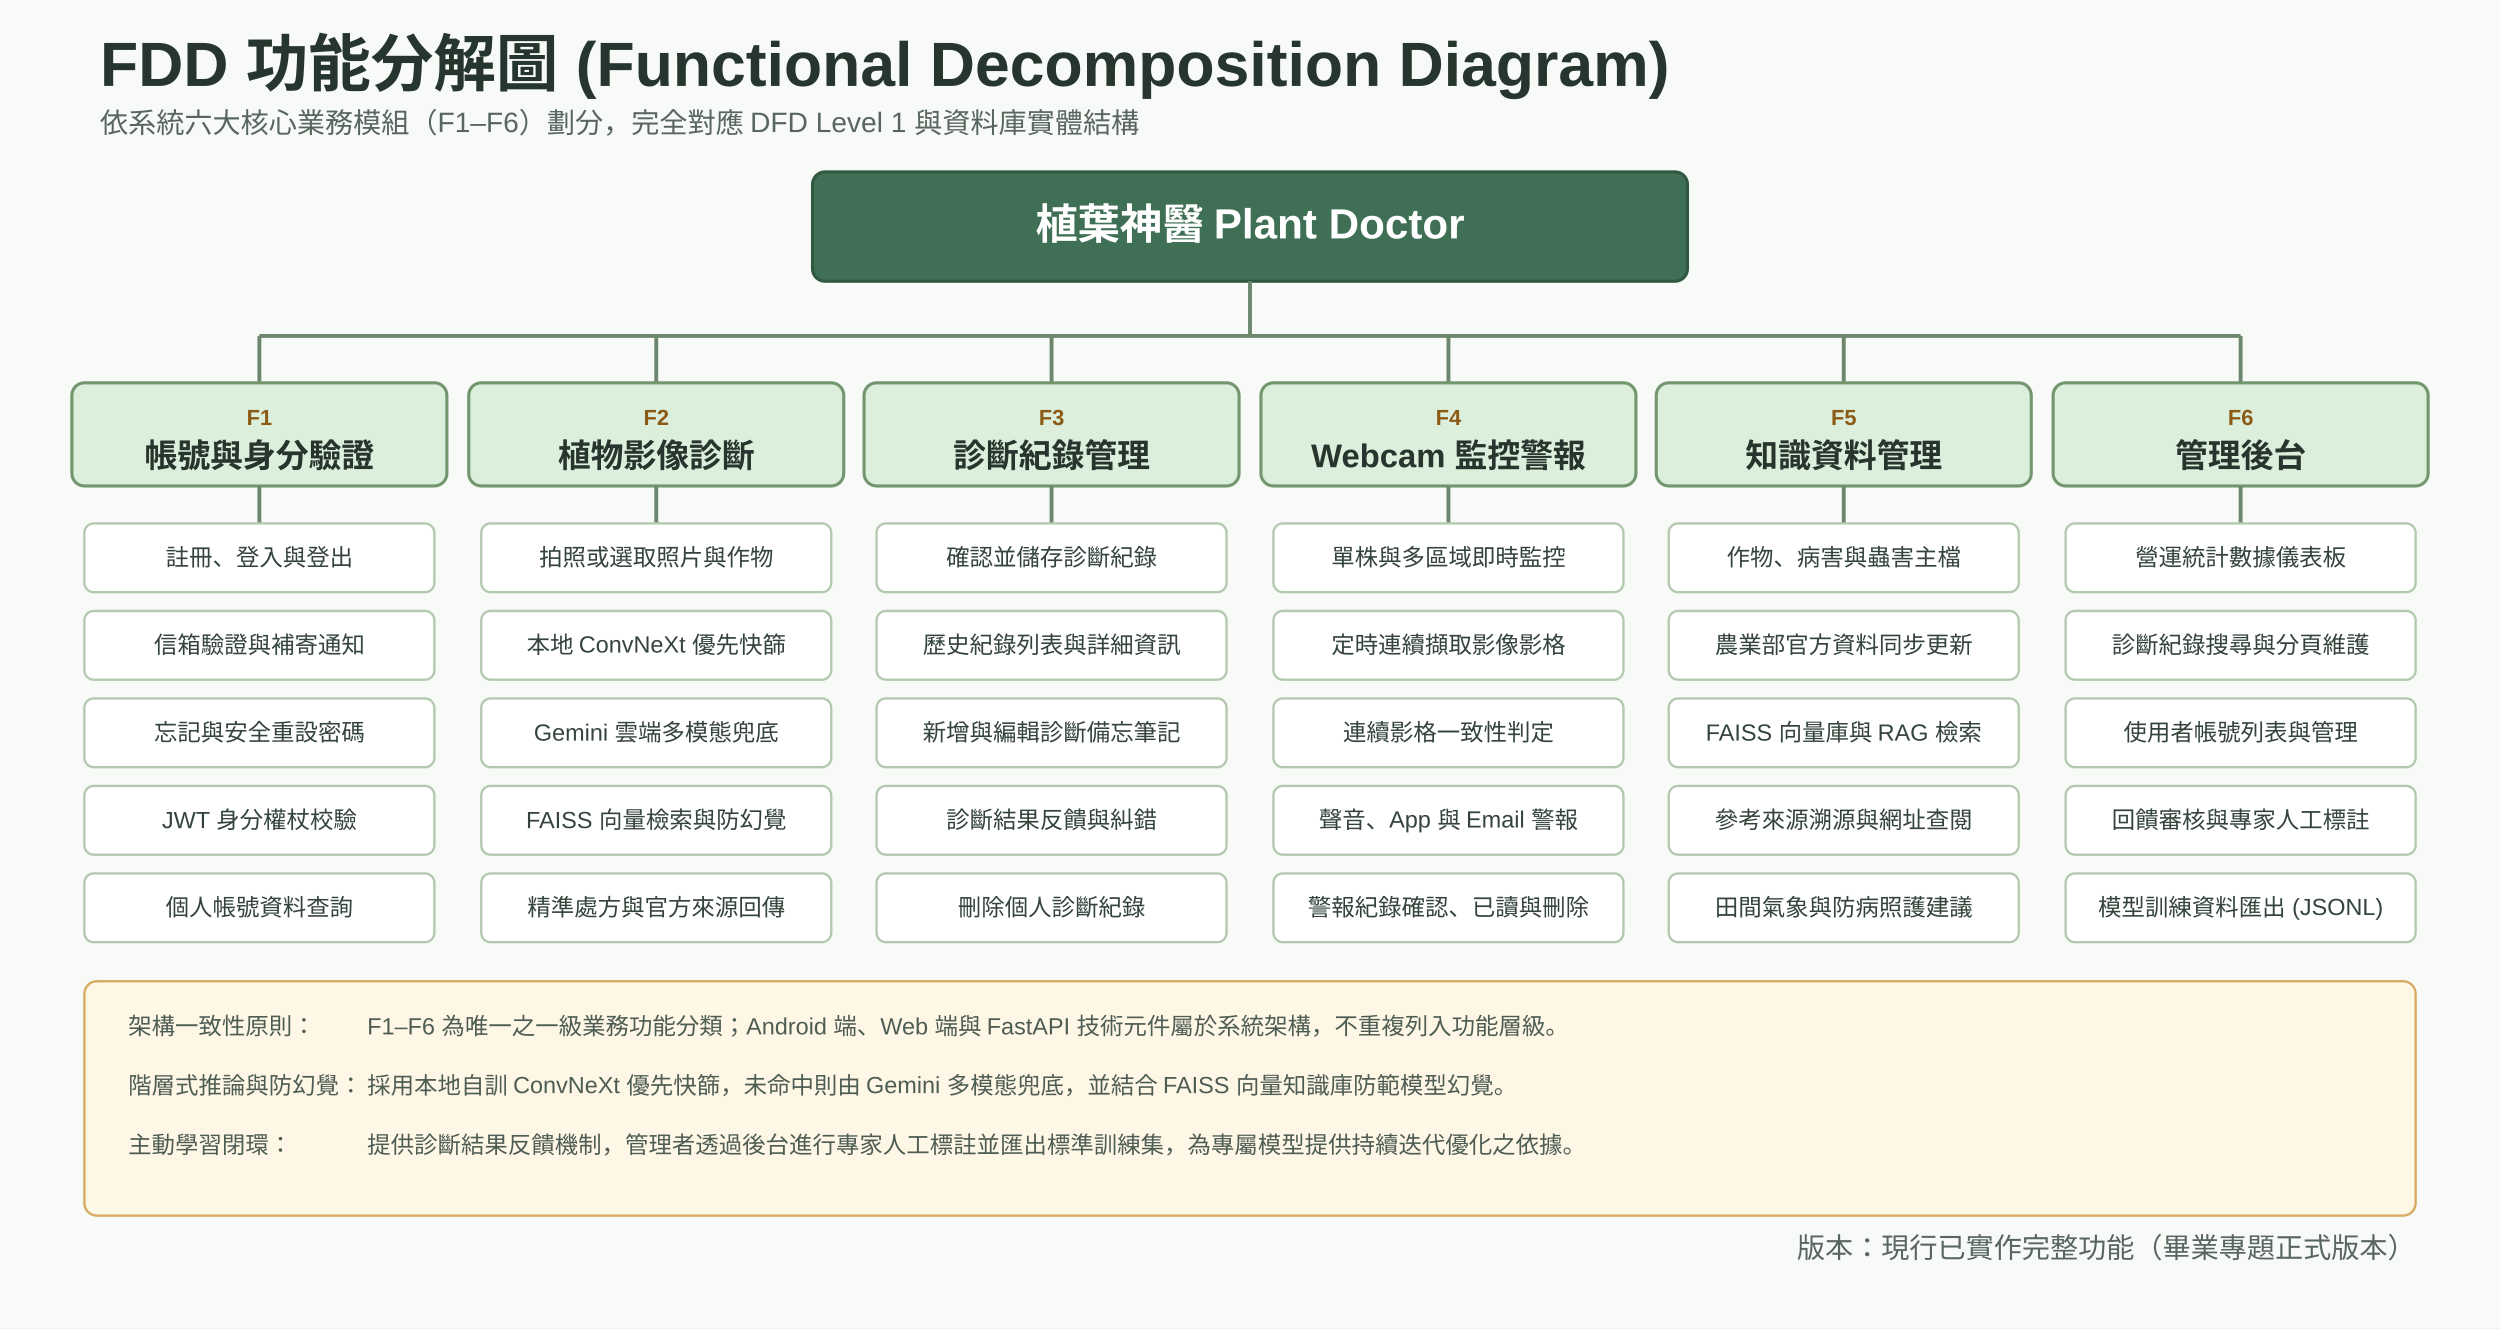
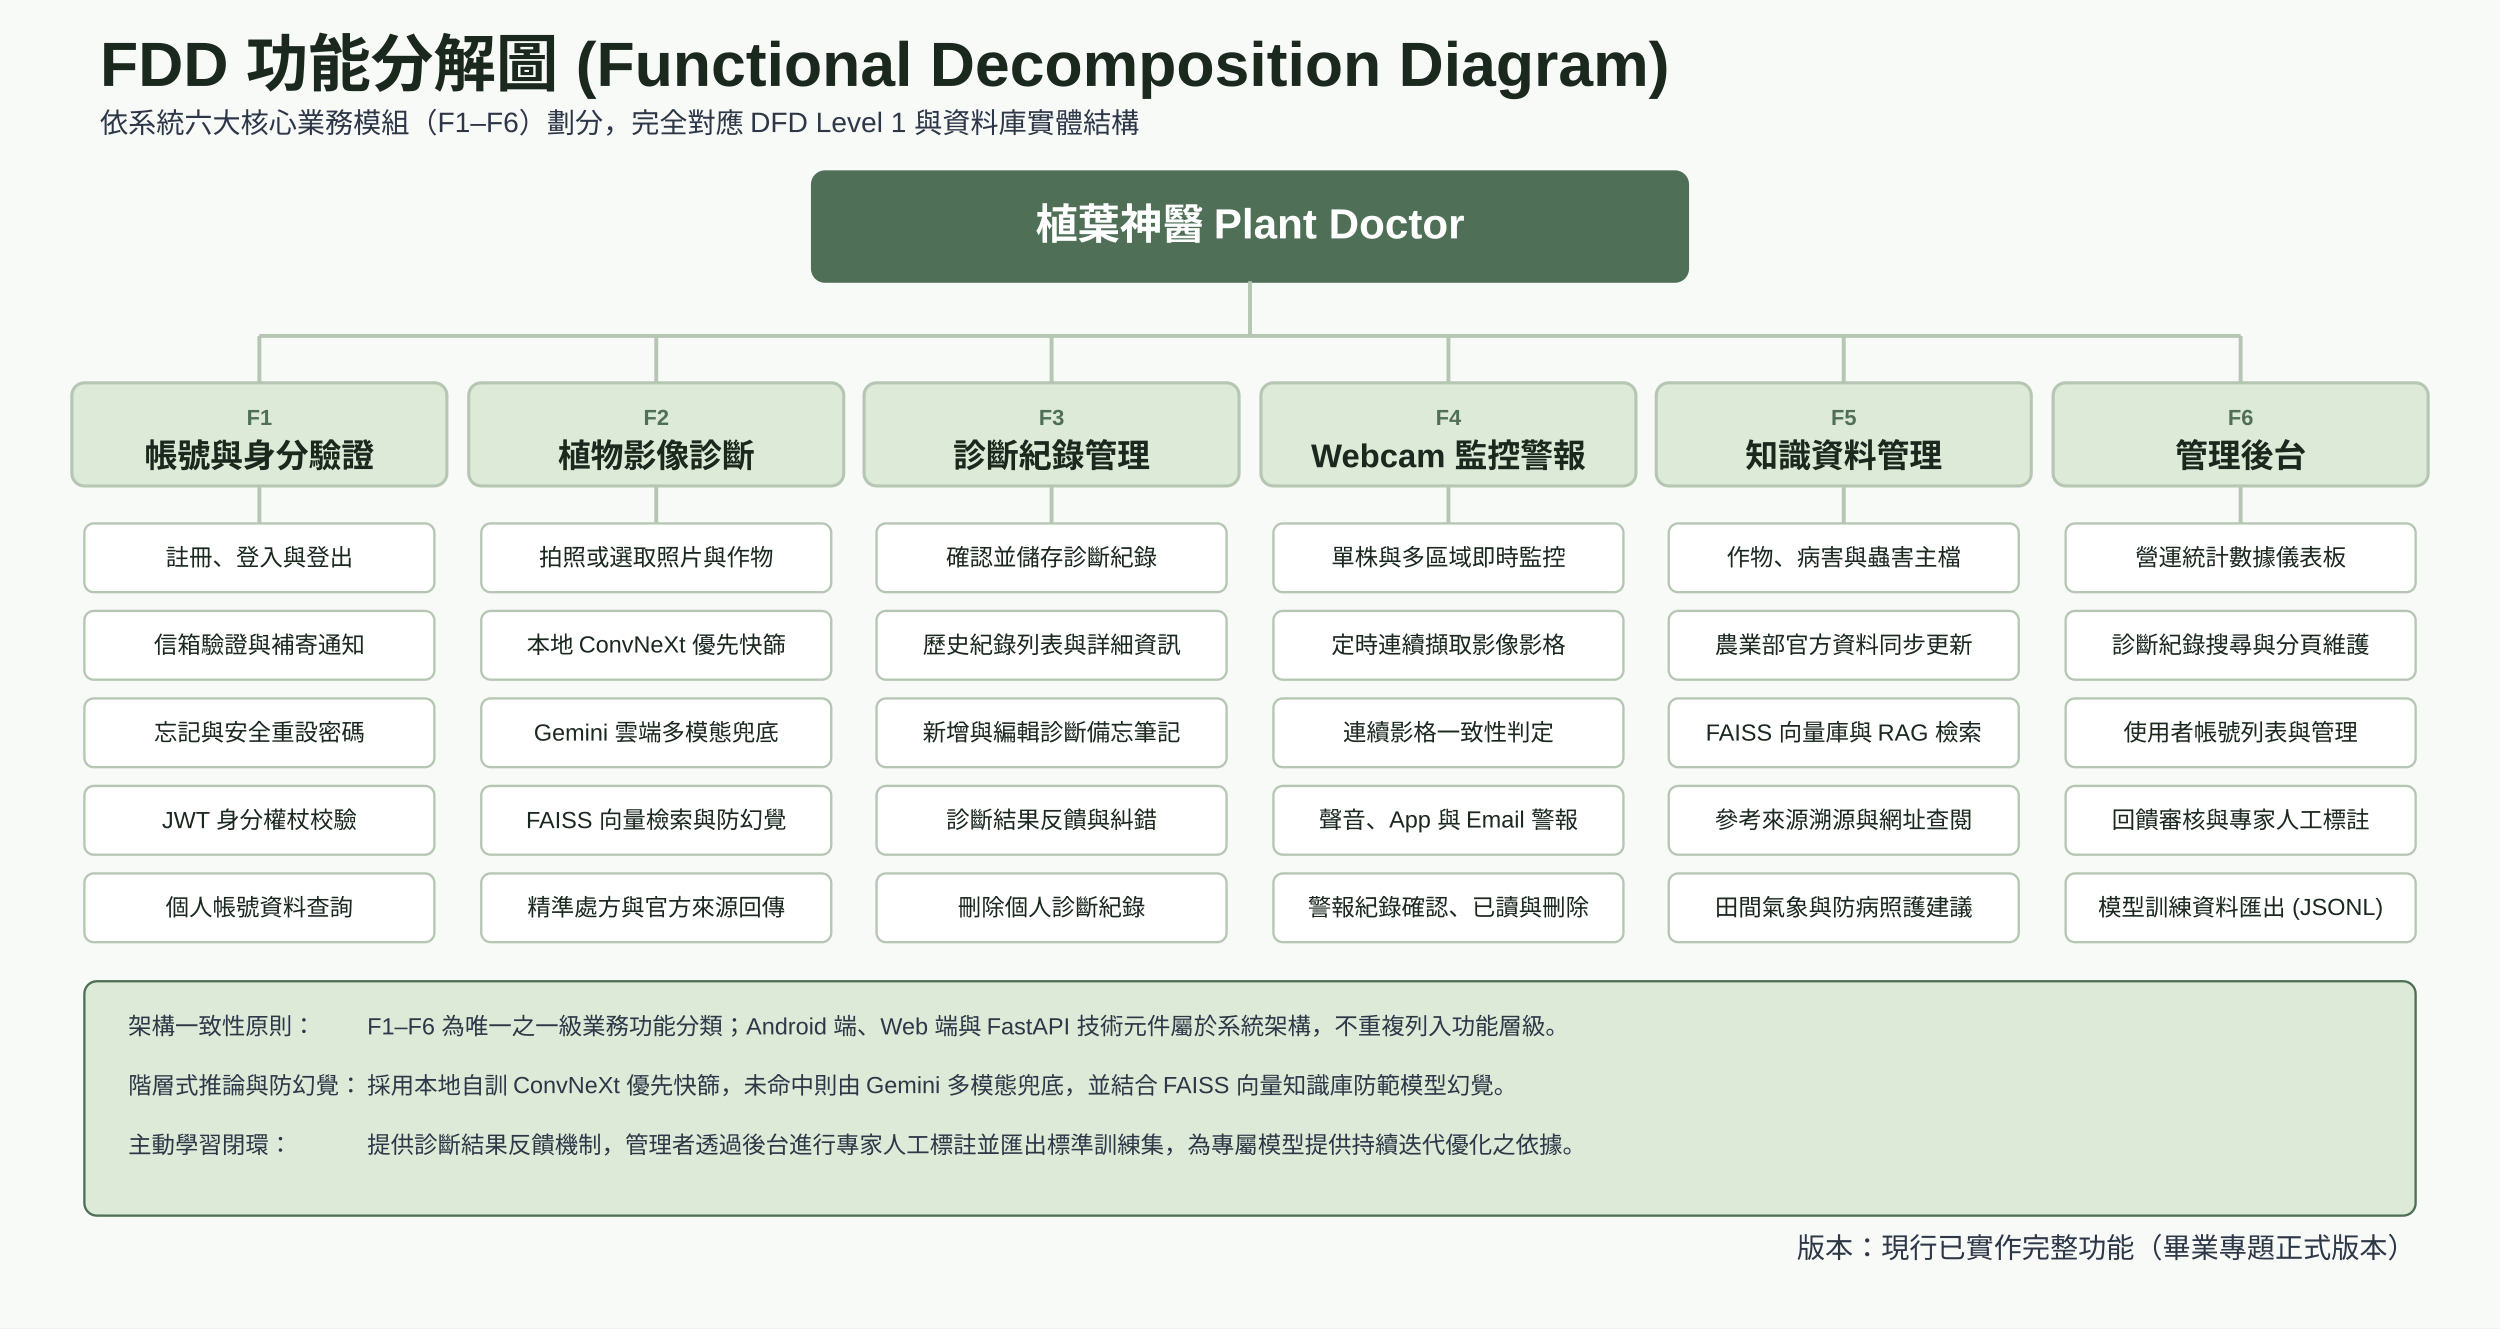
<svg xmlns="http://www.w3.org/2000/svg" width="1600" height="850" viewBox="0 0 1600 850">
  <defs>
    <style>
-       .title { font: 700 40px "Microsoft JhengHei", "Noto Sans TC", Arial, sans-serif; fill: #26352d; }
-       .subtitle { font: 400 18px "Microsoft JhengHei", "Noto Sans TC", Arial, sans-serif; fill: #59665f; }
+       .title { font: 700 40px "Microsoft JhengHei", "Noto Sans TC", Arial, sans-serif; fill: #1A281E; }
+       .subtitle { font: 400 18px "Microsoft JhengHei", "Noto Sans TC", Arial, sans-serif; fill: #2D3748; }
      .root { font: 700 27px "Microsoft JhengHei", "Noto Sans TC", Arial, sans-serif; fill: #ffffff; }
-       .module { font: 700 21px "Microsoft JhengHei", "Noto Sans TC", Arial, sans-serif; fill: #26352d; }
-       .code { font: 700 14px "Segoe UI", Arial, sans-serif; fill: #8b5b16; }
-       .item { font: 400 15px "Microsoft JhengHei", "Noto Sans TC", Arial, sans-serif; fill: #34443b; }
-       .note { font: 400 15px "Microsoft JhengHei", "Noto Sans TC", Arial, sans-serif; fill: #4e5d54; }
-       .root-box { fill: #3f6f55; stroke: #315942; stroke-width: 2; }
-       .module-box { fill: #dcefdc; stroke: #73966f; stroke-width: 2; }
-       .item-box { fill: #ffffff; stroke: #b3c9af; stroke-width: 1.5; }
-       .line { stroke: #6c876e; stroke-width: 2.5; fill: none; }
+       .module { font: 700 21px "Microsoft JhengHei", "Noto Sans TC", Arial, sans-serif; fill: #1A281E; }
+       .code { font: 700 14px "Segoe UI", Arial, sans-serif; fill: #4F7057; }
+       .item { font: 400 15px "Microsoft JhengHei", "Noto Sans TC", Arial, sans-serif; fill: #1A281E; }
+       .note { font: 400 15px "Microsoft JhengHei", "Noto Sans TC", Arial, sans-serif; fill: #2D3748; }
+       .root-box { fill: #4F7057; stroke: #4F7057; stroke-width: 2; }
+       .module-box { fill: #DDEAD7; stroke: #B5C6B3; stroke-width: 2; }
+       .item-box { fill: #ffffff; stroke: #B5C6B3; stroke-width: 1.5; }
+       .line { stroke: #B5C6B3; stroke-width: 2.5; fill: none; }
    </style>
  </defs>
-   <rect width="1600" height="850" fill="#f7faf7" />
+   <rect width="1600" height="850" fill="#F8FAF7" />
  <text x="64" y="55" class="title">FDD 功能分解圖 (Functional Decomposition Diagram)</text>
  <text x="64" y="85" class="subtitle">依系統六大核心業務模組（F1–F6）劃分，完全對應 DFD Level 1 與資料庫實體結構</text>
  <rect x="520" y="110" width="560" height="70" rx="8" class="root-box" />
  <text x="800" y="153" text-anchor="middle" class="root">植葉神醫 Plant Doctor</text>
  <path d="M800 180 V215 M166 215 H1434" class="line" />
  <path d="M166 215 V245 M420 215 V245 M673 215 V245 M927 215 V245 M1180 215 V245 M1434 215 V245" class="line" />
  <g>
    <rect x="46" y="245" width="240" height="66" rx="8" class="module-box" />
    <text x="166" y="272" text-anchor="middle" class="code">F1</text>
    <text x="166" y="299" text-anchor="middle" class="module">帳號與身分驗證</text>
    <rect x="300" y="245" width="240" height="66" rx="8" class="module-box" />
    <text x="420" y="272" text-anchor="middle" class="code">F2</text>
    <text x="420" y="299" text-anchor="middle" class="module">植物影像診斷</text>
    <rect x="553" y="245" width="240" height="66" rx="8" class="module-box" />
    <text x="673" y="272" text-anchor="middle" class="code">F3</text>
    <text x="673" y="299" text-anchor="middle" class="module">診斷紀錄管理</text>
    <rect x="807" y="245" width="240" height="66" rx="8" class="module-box" />
    <text x="927" y="272" text-anchor="middle" class="code">F4</text>
    <text x="927" y="299" text-anchor="middle" class="module">Webcam 監控警報</text>
    <rect x="1060" y="245" width="240" height="66" rx="8" class="module-box" />
    <text x="1180" y="272" text-anchor="middle" class="code">F5</text>
    <text x="1180" y="299" text-anchor="middle" class="module">知識資料管理</text>
    <rect x="1314" y="245" width="240" height="66" rx="8" class="module-box" />
    <text x="1434" y="272" text-anchor="middle" class="code">F6</text>
    <text x="1434" y="299" text-anchor="middle" class="module">管理後台</text>
  </g>
  <path d="M166 311 V335 M420 311 V335 M673 311 V335 M927 311 V335 M1180 311 V335 M1434 311 V335" class="line" />
  <g>
    <rect x="54" y="335" width="224" height="44" rx="6" class="item-box" />
    <text x="166" y="362" text-anchor="middle" class="item">註冊、登入與登出</text>
    <rect x="54" y="391" width="224" height="44" rx="6" class="item-box" />
    <text x="166" y="418" text-anchor="middle" class="item">信箱驗證與補寄通知</text>
    <rect x="54" y="447" width="224" height="44" rx="6" class="item-box" />
    <text x="166" y="474" text-anchor="middle" class="item">忘記與安全重設密碼</text>
    <rect x="54" y="503" width="224" height="44" rx="6" class="item-box" />
    <text x="166" y="530" text-anchor="middle" class="item">JWT 身分權杖校驗</text>
    <rect x="54" y="559" width="224" height="44" rx="6" class="item-box" />
    <text x="166" y="586" text-anchor="middle" class="item">個人帳號資料查詢</text>
  </g>
  <g>
    <rect x="308" y="335" width="224" height="44" rx="6" class="item-box" />
    <text x="420" y="362" text-anchor="middle" class="item">拍照或選取照片與作物</text>
    <rect x="308" y="391" width="224" height="44" rx="6" class="item-box" />
    <text x="420" y="418" text-anchor="middle" class="item">本地 ConvNeXt 優先快篩</text>
    <rect x="308" y="447" width="224" height="44" rx="6" class="item-box" />
    <text x="420" y="474" text-anchor="middle" class="item">Gemini 雲端多模態兜底</text>
    <rect x="308" y="503" width="224" height="44" rx="6" class="item-box" />
    <text x="420" y="530" text-anchor="middle" class="item">FAISS 向量檢索與防幻覺</text>
    <rect x="308" y="559" width="224" height="44" rx="6" class="item-box" />
    <text x="420" y="586" text-anchor="middle" class="item">精準處方與官方來源回傳</text>
  </g>
  <g>
    <rect x="561" y="335" width="224" height="44" rx="6" class="item-box" />
    <text x="673" y="362" text-anchor="middle" class="item">確認並儲存診斷紀錄</text>
    <rect x="561" y="391" width="224" height="44" rx="6" class="item-box" />
    <text x="673" y="418" text-anchor="middle" class="item">歷史紀錄列表與詳細資訊</text>
    <rect x="561" y="447" width="224" height="44" rx="6" class="item-box" />
    <text x="673" y="474" text-anchor="middle" class="item">新增與編輯診斷備忘筆記</text>
    <rect x="561" y="503" width="224" height="44" rx="6" class="item-box" />
    <text x="673" y="530" text-anchor="middle" class="item">診斷結果反饋與糾錯</text>
    <rect x="561" y="559" width="224" height="44" rx="6" class="item-box" />
    <text x="673" y="586" text-anchor="middle" class="item">刪除個人診斷紀錄</text>
  </g>
  <g>
    <rect x="815" y="335" width="224" height="44" rx="6" class="item-box" />
    <text x="927" y="362" text-anchor="middle" class="item">單株與多區域即時監控</text>
    <rect x="815" y="391" width="224" height="44" rx="6" class="item-box" />
    <text x="927" y="418" text-anchor="middle" class="item">定時連續擷取影像影格</text>
    <rect x="815" y="447" width="224" height="44" rx="6" class="item-box" />
    <text x="927" y="474" text-anchor="middle" class="item">連續影格一致性判定</text>
    <rect x="815" y="503" width="224" height="44" rx="6" class="item-box" />
    <text x="927" y="530" text-anchor="middle" class="item">聲音、App 與 Email 警報</text>
    <rect x="815" y="559" width="224" height="44" rx="6" class="item-box" />
    <text x="927" y="586" text-anchor="middle" class="item">警報紀錄確認、已讀與刪除</text>
  </g>
  <g>
    <rect x="1068" y="335" width="224" height="44" rx="6" class="item-box" />
    <text x="1180" y="362" text-anchor="middle" class="item">作物、病害與蟲害主檔</text>
    <rect x="1068" y="391" width="224" height="44" rx="6" class="item-box" />
    <text x="1180" y="418" text-anchor="middle" class="item">農業部官方資料同步更新</text>
    <rect x="1068" y="447" width="224" height="44" rx="6" class="item-box" />
    <text x="1180" y="474" text-anchor="middle" class="item">FAISS 向量庫與 RAG 檢索</text>
    <rect x="1068" y="503" width="224" height="44" rx="6" class="item-box" />
    <text x="1180" y="530" text-anchor="middle" class="item">參考來源溯源與網址查閱</text>
    <rect x="1068" y="559" width="224" height="44" rx="6" class="item-box" />
    <text x="1180" y="586" text-anchor="middle" class="item">田間氣象與防病照護建議</text>
  </g>
  <g>
    <rect x="1322" y="335" width="224" height="44" rx="6" class="item-box" />
    <text x="1434" y="362" text-anchor="middle" class="item">營運統計數據儀表板</text>
    <rect x="1322" y="391" width="224" height="44" rx="6" class="item-box" />
    <text x="1434" y="418" text-anchor="middle" class="item">診斷紀錄搜尋與分頁維護</text>
    <rect x="1322" y="447" width="224" height="44" rx="6" class="item-box" />
    <text x="1434" y="474" text-anchor="middle" class="item">使用者帳號列表與管理</text>
    <rect x="1322" y="503" width="224" height="44" rx="6" class="item-box" />
    <text x="1434" y="530" text-anchor="middle" class="item">回饋審核與專家人工標註</text>
    <rect x="1322" y="559" width="224" height="44" rx="6" class="item-box" />
    <text x="1434" y="586" text-anchor="middle" class="item">模型訓練資料匯出 (JSONL)</text>
  </g>
-   <rect x="54" y="628" width="1492" height="150" rx="8" fill="#fff7e6" stroke="#d6aa61" stroke-width="1.5" />
+   <rect x="54" y="628" width="1492" height="150" rx="8" fill="#DDEAD7" stroke="#4F7057" stroke-width="1.5" />
  <text x="82" y="662" class="note" font-weight="700">架構一致性原則：</text>
  <text x="235" y="662" class="note">F1–F6 為唯一之一級業務功能分類；Android 端、Web 端與 FastAPI 技術元件屬於系統架構，不重複列入功能層級。</text>
  <text x="82" y="700" class="note" font-weight="700">階層式推論與防幻覺：</text>
  <text x="235" y="700" class="note">採用本地自訓 ConvNeXt 優先快篩，未命中則由 Gemini 多模態兜底，並結合 FAISS 向量知識庫防範模型幻覺。</text>
  <text x="82" y="738" class="note" font-weight="700">主動學習閉環：</text>
  <text x="235" y="738" class="note">提供診斷結果反饋機制，管理者透過後台進行專家人工標註並匯出標準訓練集，為專屬模型提供持續迭代優化之依據。</text>
  <text x="1546" y="805" text-anchor="end" class="subtitle" font-size="14px">版本：現行已實作完整功能（畢業專題正式版本）</text>
</svg>
